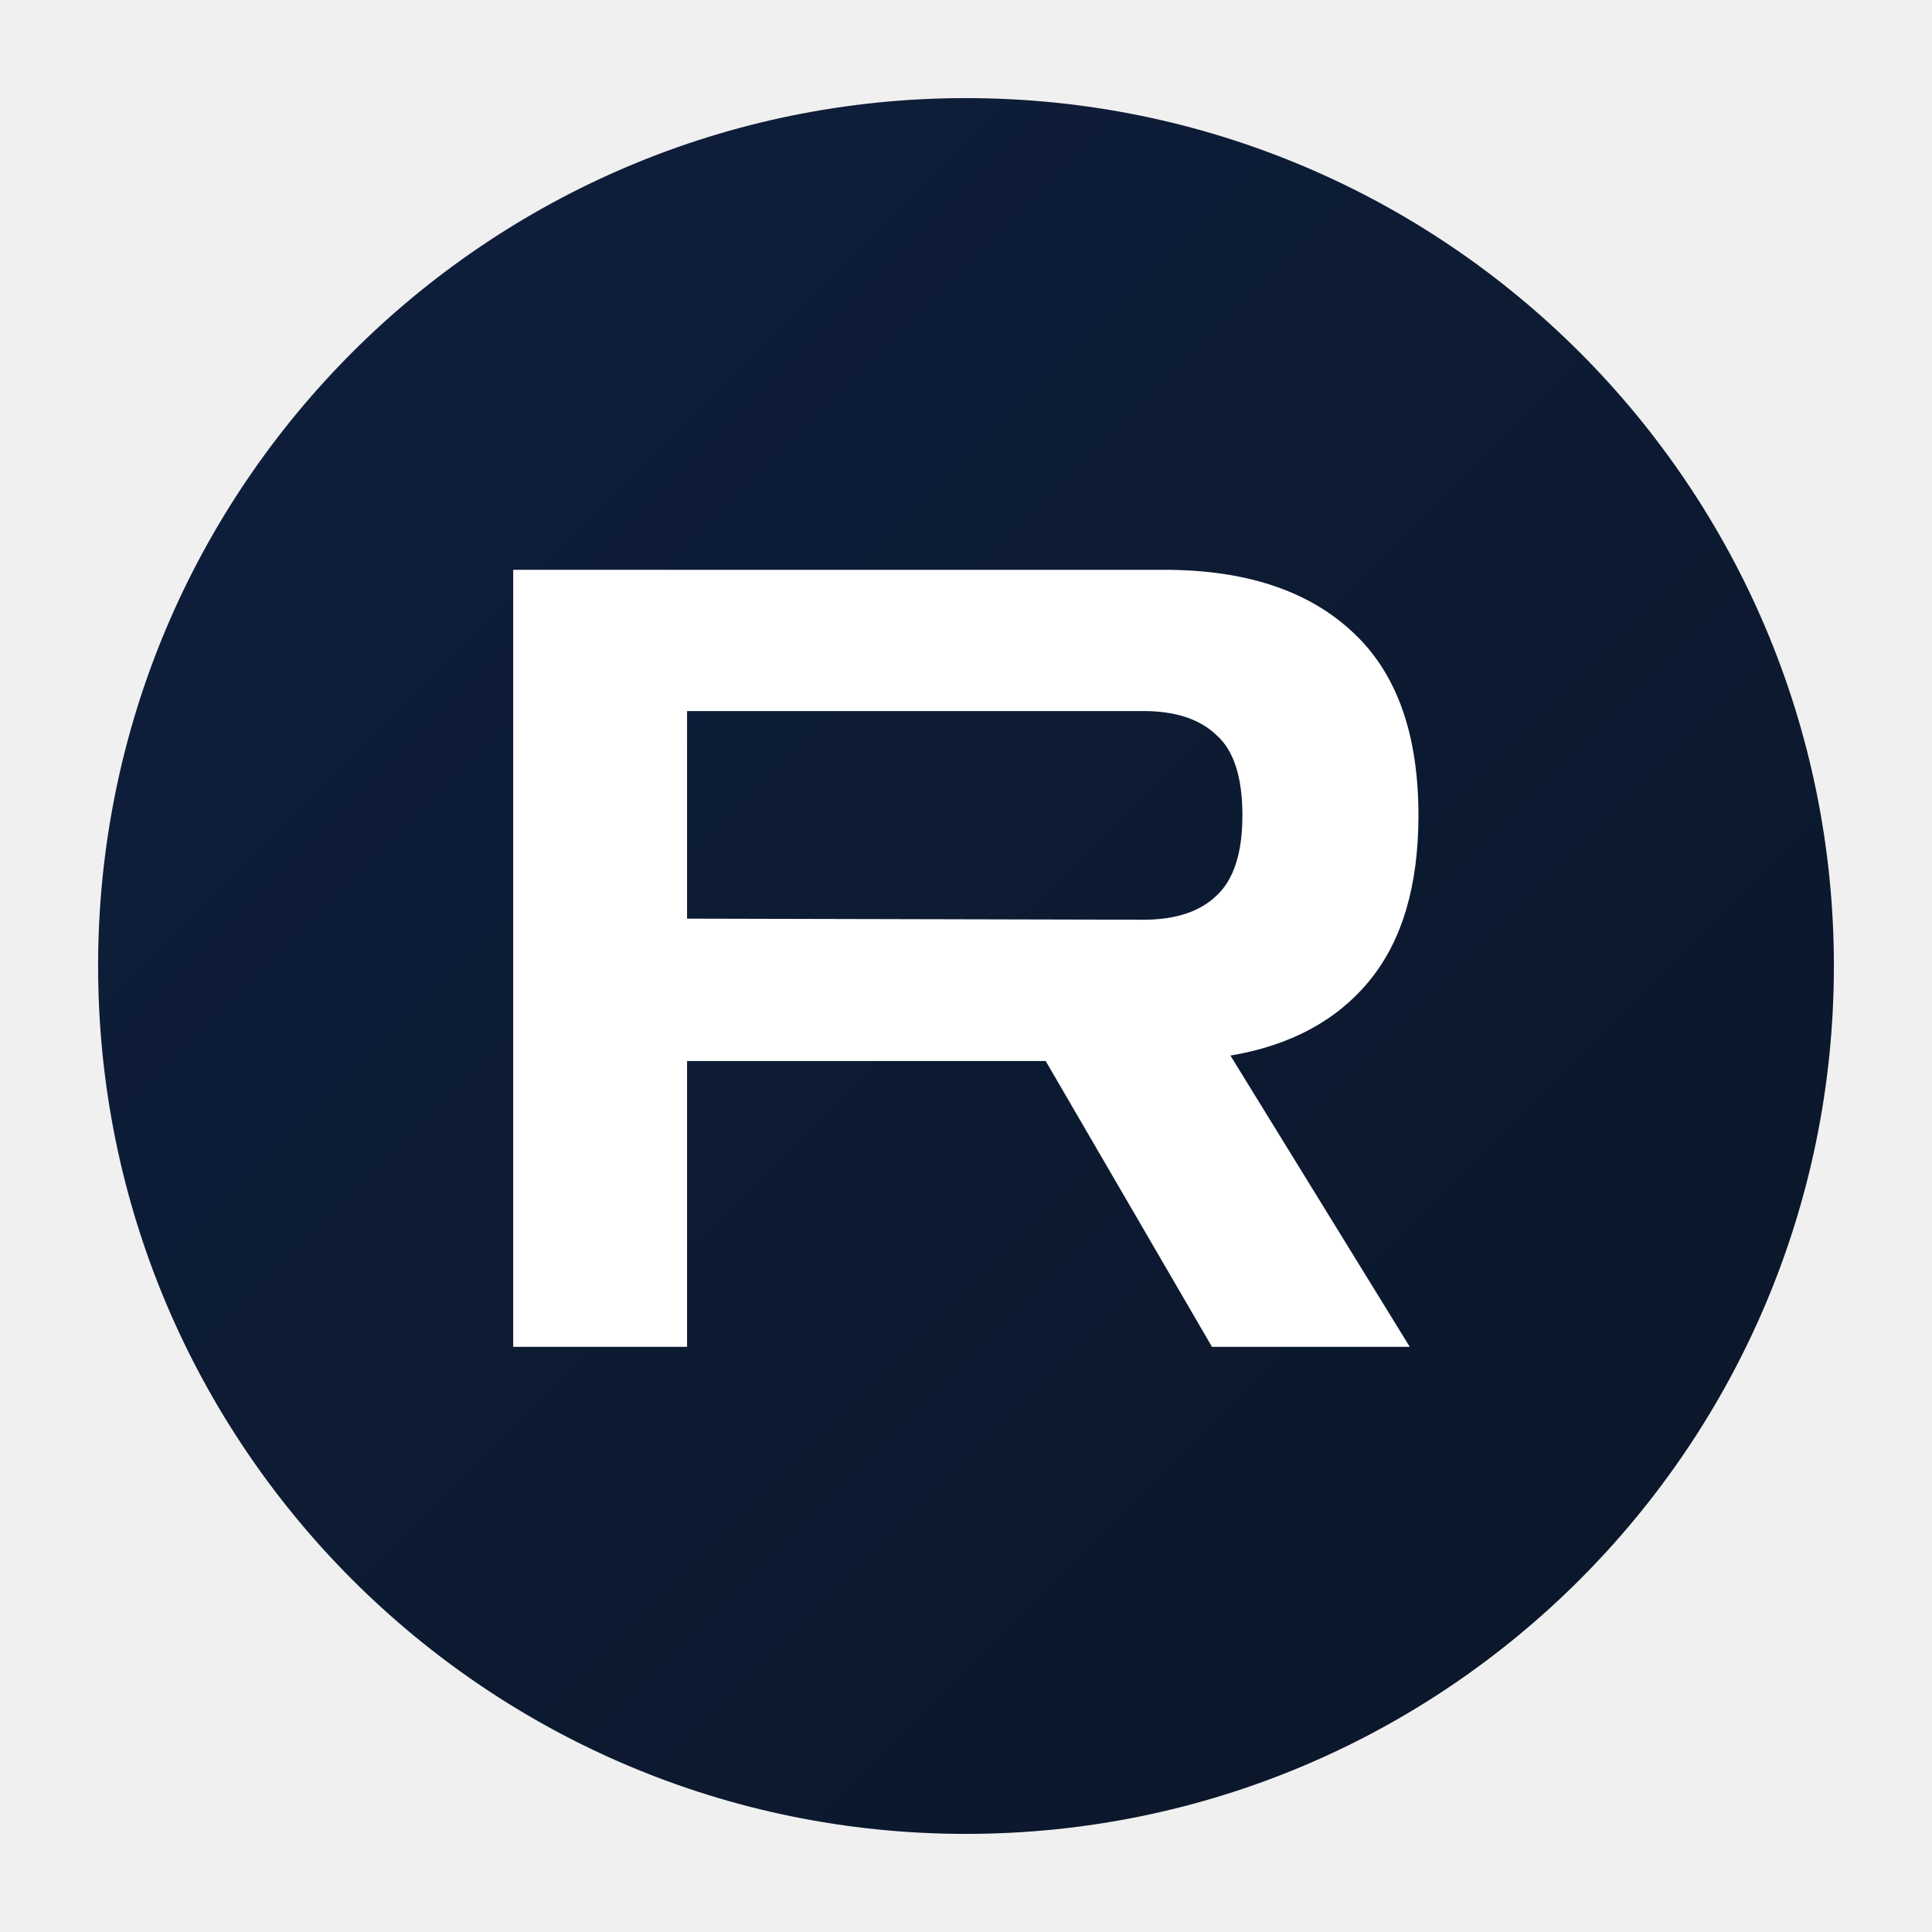
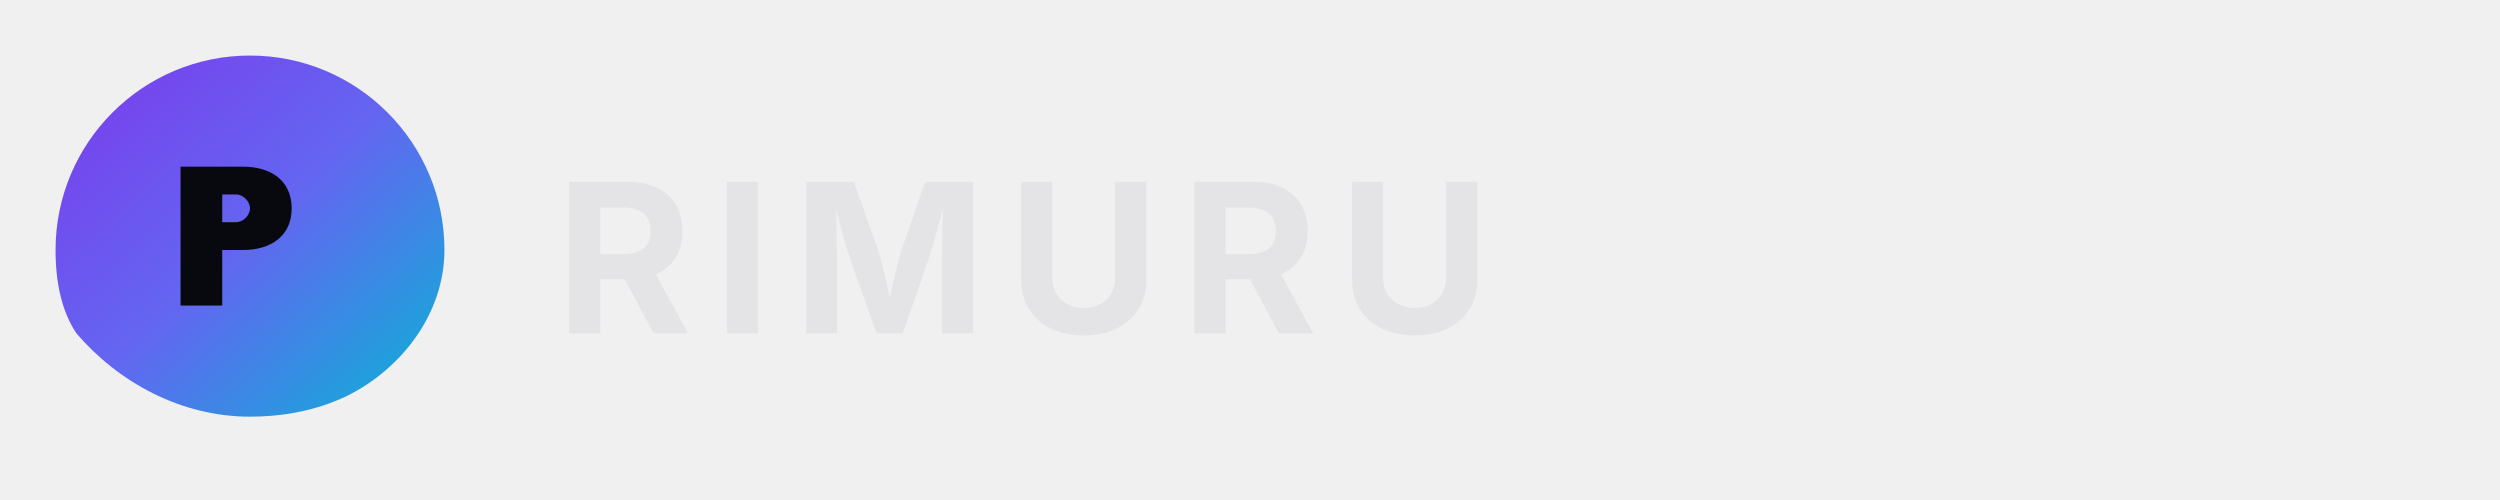
- <svg xmlns="http://www.w3.org/2000/svg" viewBox="0 0 512 512" width="512" height="512">
+ <svg xmlns="http://www.w3.org/2000/svg" width="180" height="36" viewBox="0 0 180 36" fill="none">
  <defs>
-     <linearGradient id="bg" x1="0%" y1="0%" x2="100%" y2="100%">
-       <stop offset="0%" stop-color="#0f1f3d" />
-       <stop offset="100%" stop-color="#0a1628" />
+     <linearGradient id="sLogoD" x1="0" y1="0" x2="1" y2="1">
+       <stop offset="0%" stop-color="#7c3aed" />
+       <stop offset="50%" stop-color="#6366f1" />
+       <stop offset="100%" stop-color="#06b6d4" />
    </linearGradient>
  </defs>
-   <circle cx="256" cy="256" r="230" fill="url(#bg)" />
-   <g transform="translate(136.0, 151.0) scale(6.0)">
-     <path d="M0 34.32V0H28.752C32.304 0 35.056 0.896 37.008 2.688C38.992 4.48 39.984 7.2 39.984 10.848C39.984 13.952 39.264 16.384 37.824 18.144C36.384 19.904 34.336 21.008 31.68 21.456L39.6 34.32H30.864L23.52 21.696H7.68V34.32H0ZM27.84 6.24H7.68V15.408L27.84 15.456C29.248 15.456 30.32 15.104 31.056 14.4C31.824 13.696 32.208 12.512 32.208 10.848C32.208 9.152 31.824 7.968 31.056 7.296C30.32 6.592 29.248 6.24 27.84 6.24Z" fill="white" />
-   </g>
+   <path d="M4 18C4 10.268 10.268 4 18 4C25.732 4 32 10.268 32 18C32 22.5 29 26.5 25 28.5C22.5 29.7 20 30 18 30C13 30 8.5 27.5 5.5 24C4.5 22.5 4 20.5 4 18Z" fill="url(#sLogoD)" />
+   <path d="M13 22V12H17.5C19.5 12 21 13 21 15C21 17 19.5 18 17.5 18H16V22H13ZM16 16H17C17.5 16 18 15.5 18 15C18 14.5 17.5 14 17 14H16V16Z" fill="#08080f" />
+   <text x="40" y="24" font-family="system-ui, -apple-system, sans-serif" font-size="15" font-weight="700" fill="#e4e4e7" letter-spacing="1.5">RIMURU</text>
</svg>
